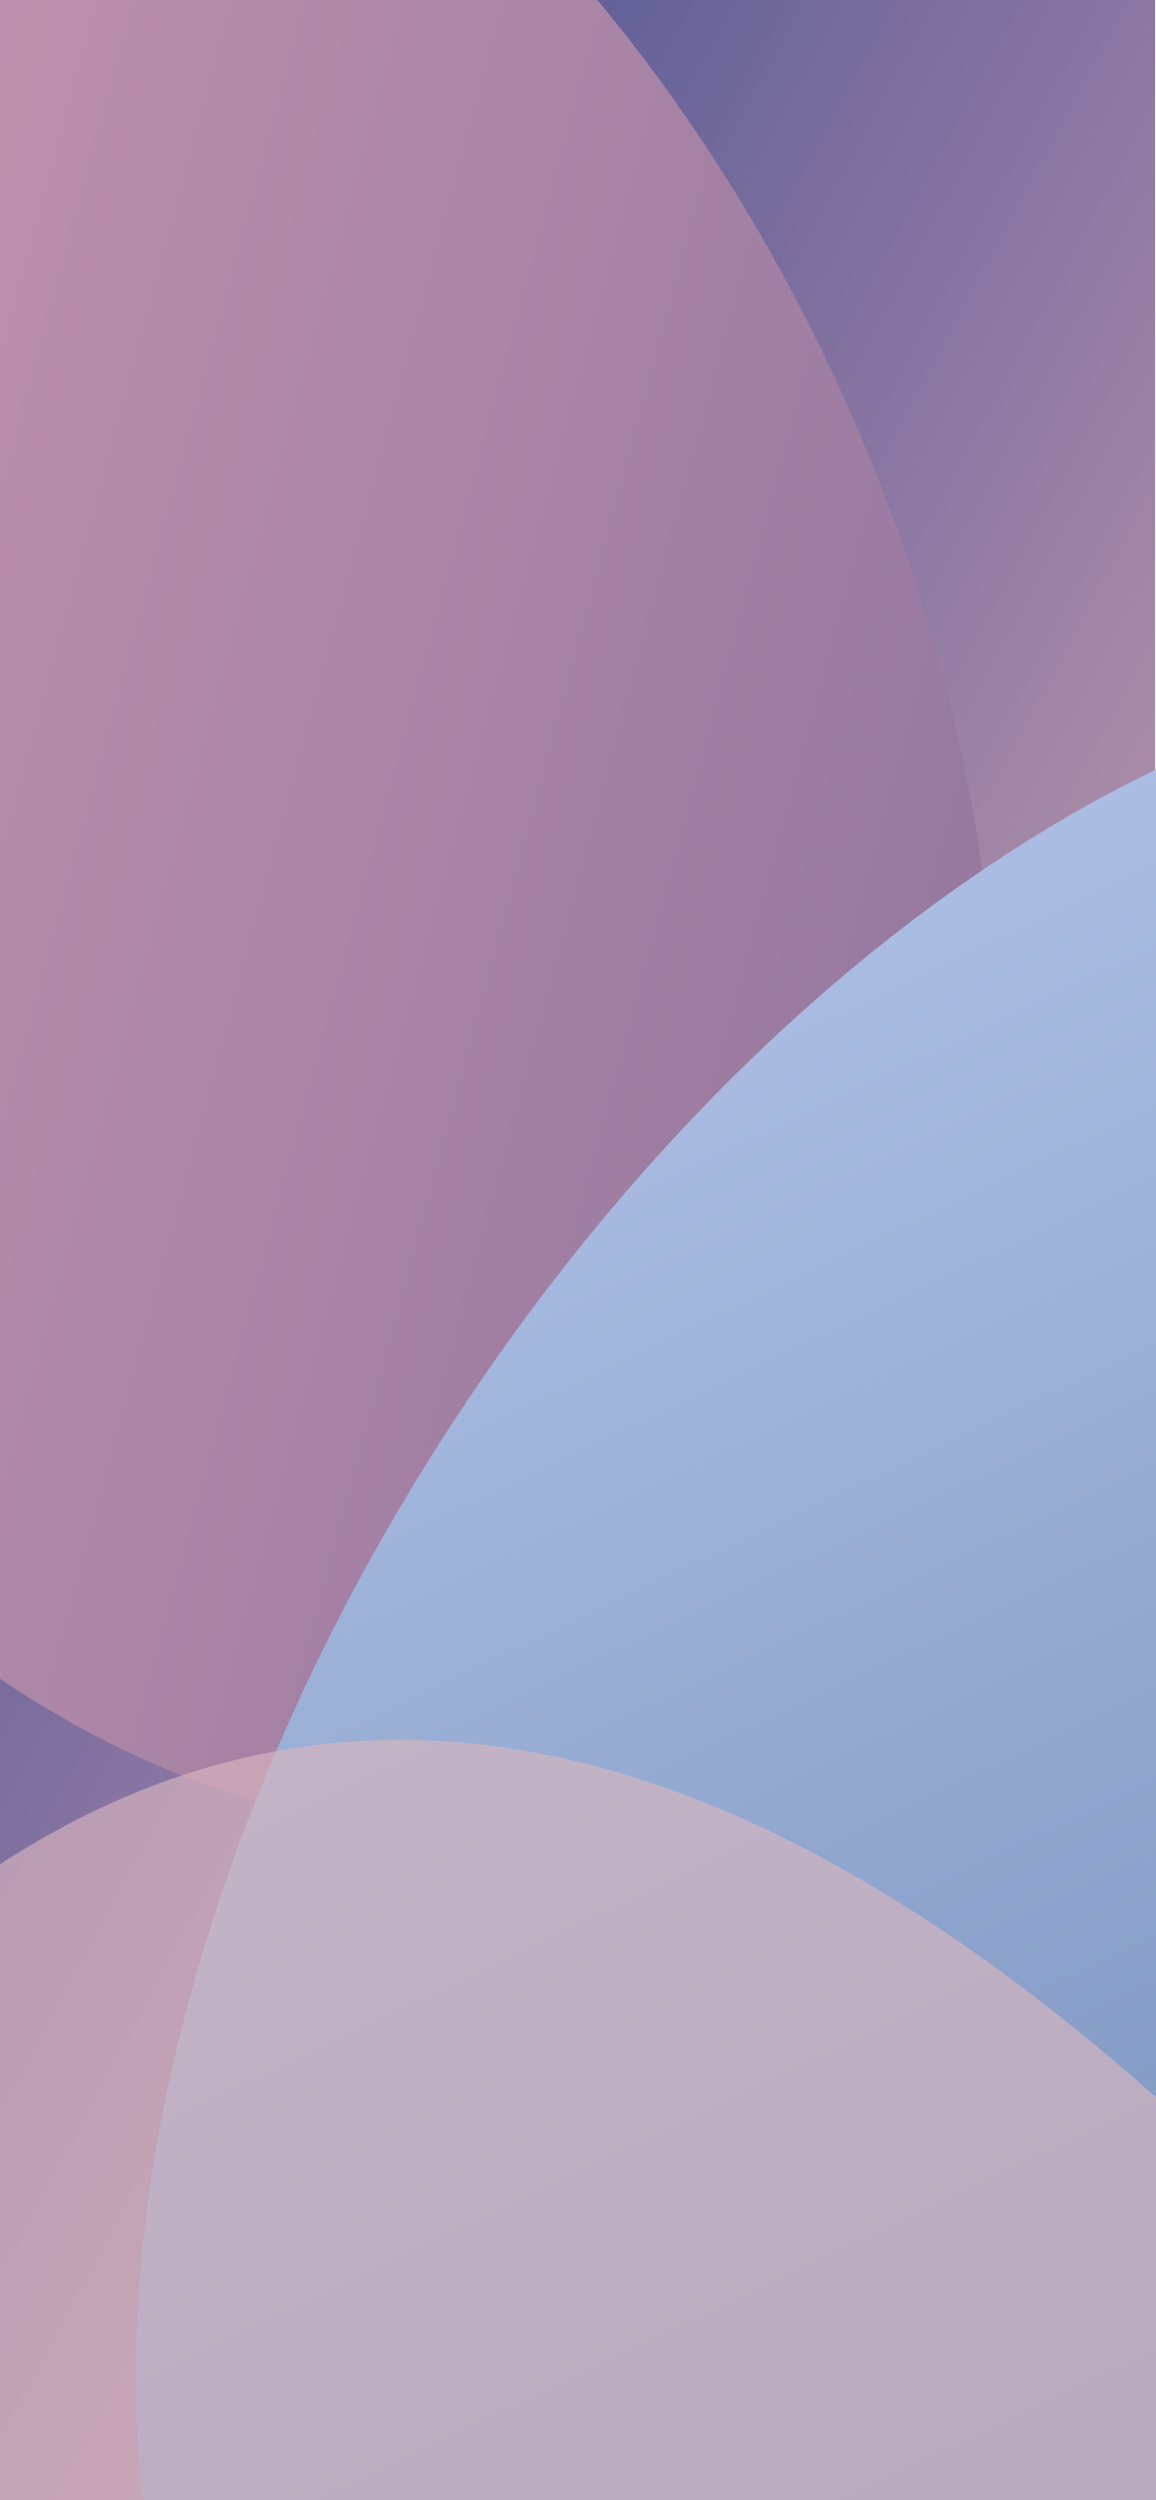
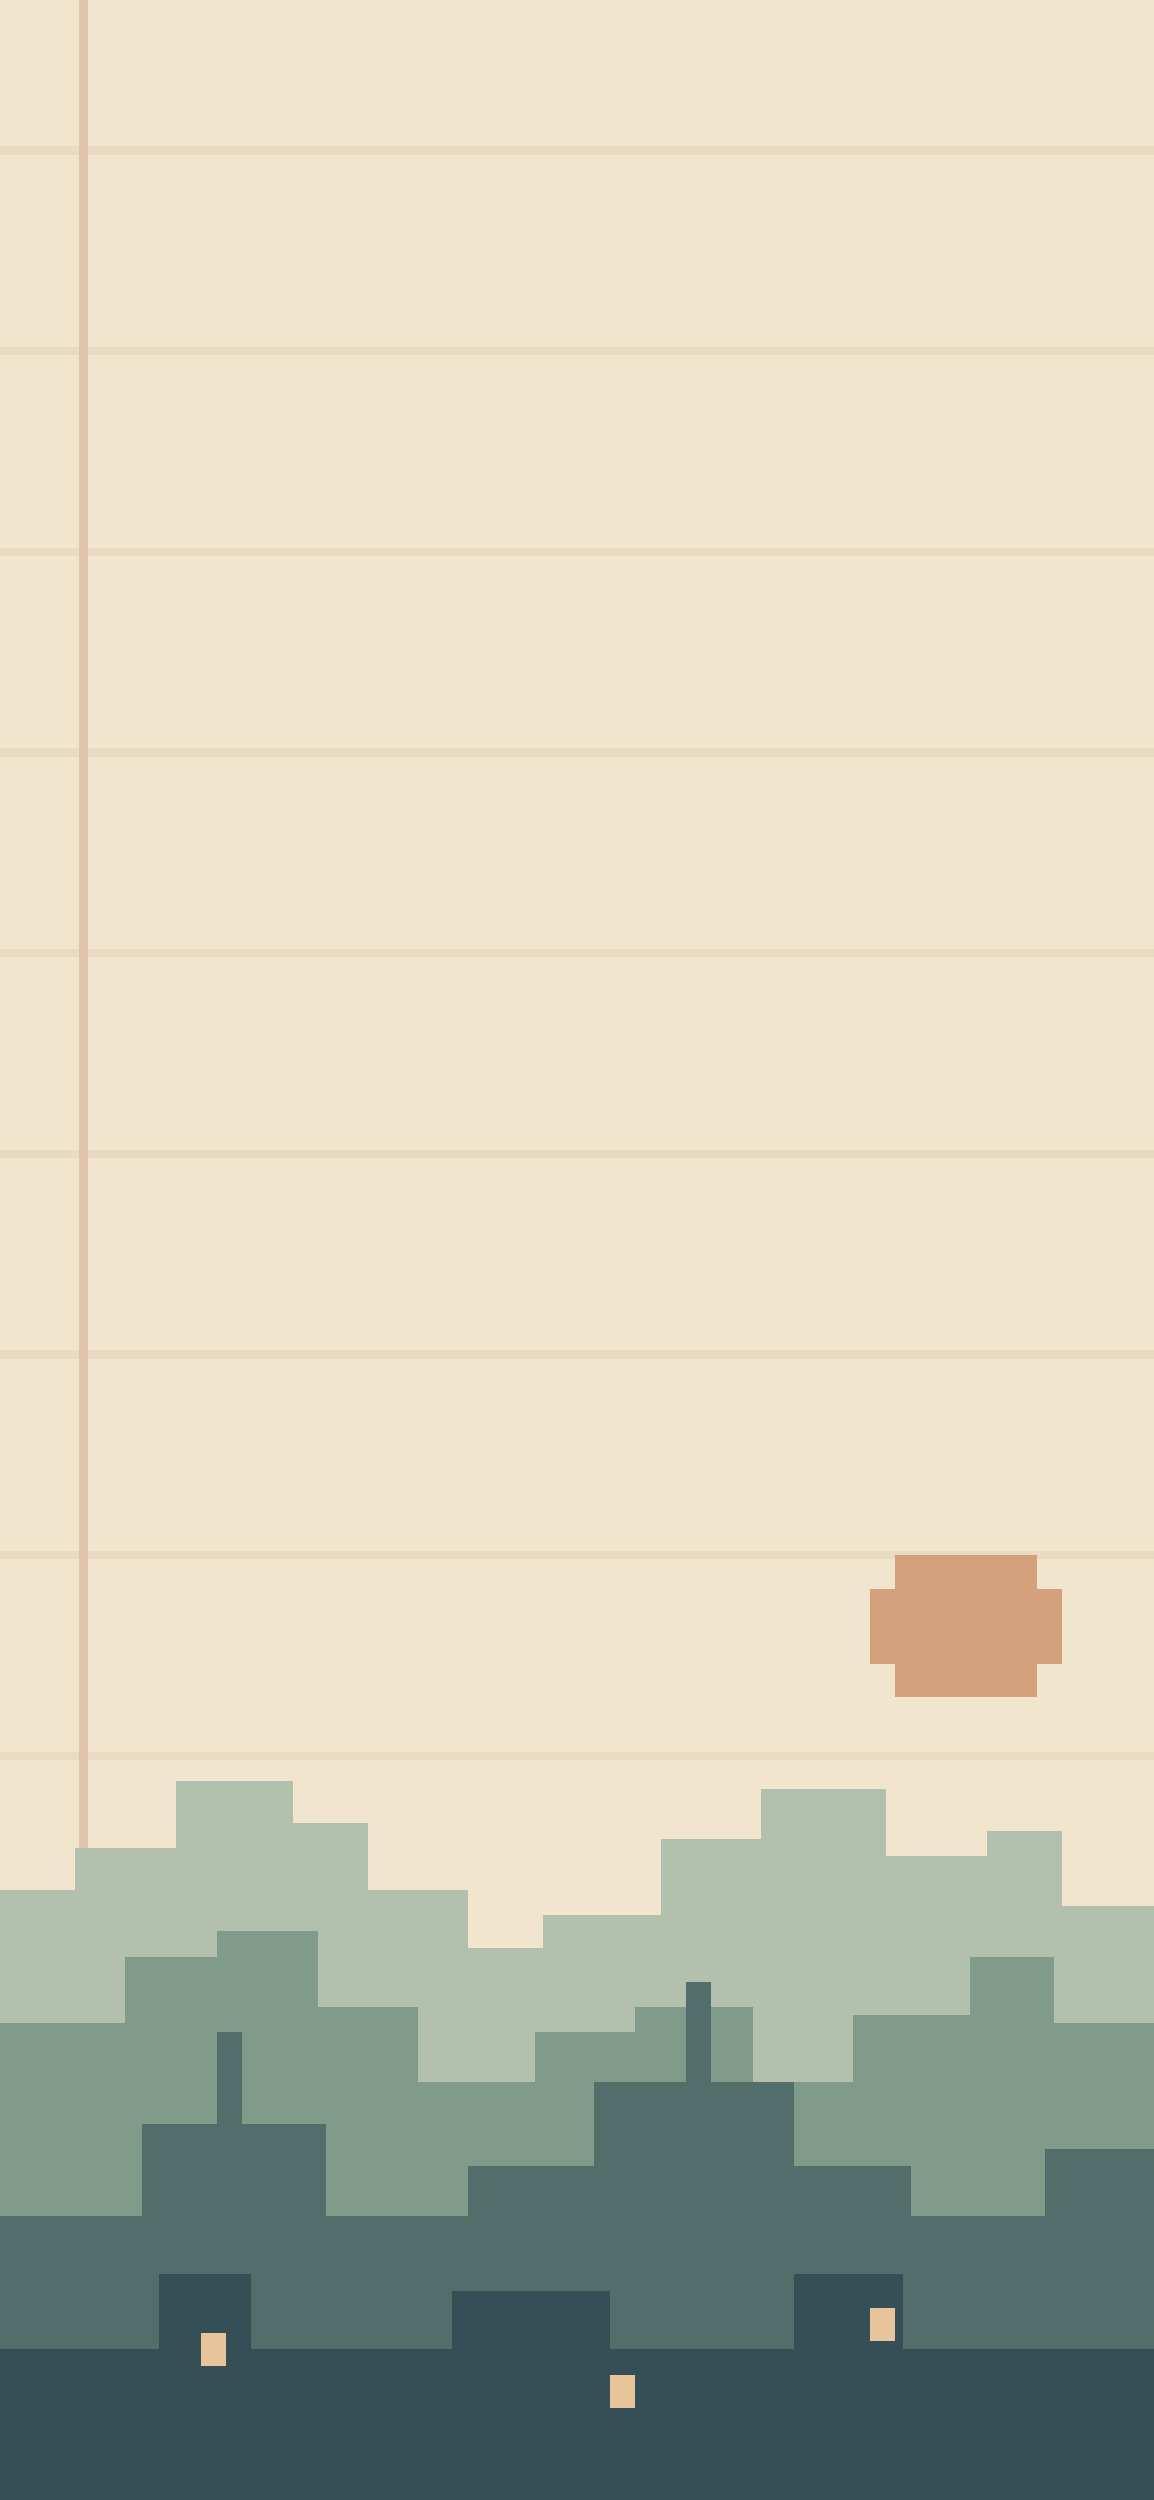
- <svg xmlns="http://www.w3.org/2000/svg" width="414" height="896" viewBox="0 0 414 896">
-   <defs>
-     <linearGradient id="sky" x2="0.85" y2="1">
-       <stop stop-color="#354a8c" />
-       <stop offset=".48" stop-color="#8975a2" />
-       <stop offset="1" stop-color="#deb0af" />
-     </linearGradient>
-     <linearGradient id="wave" x1="0" y1="0" x2="1" y2="1">
-       <stop stop-color="#b7c7eb" />
-       <stop offset="1" stop-color="#637fae" />
-     </linearGradient>
-     <linearGradient id="rose" x1="0" y1="0" x2=".8" y2="1">
-       <stop stop-color="#dba5b6" />
-       <stop offset="1" stop-color="#8e739d" />
-     </linearGradient>
-   </defs>
-   <rect width="414" height="896" fill="url(#sky)" />
-   <ellipse cx="57" cy="255" rx="270" ry="420" fill="url(#rose)" transform="rotate(-24 57 255)" />
-   <ellipse cx="396" cy="664" rx="280" ry="470" fill="url(#wave)" transform="rotate(33 396 664)" />
-   <path d="M-30 690 Q180 520 450 785 L450 930H-30Z" fill="#d9b6bf" opacity=".65" />
+ <svg xmlns="http://www.w3.org/2000/svg" width="138" height="299" viewBox="0 0 138 299" shape-rendering="crispEdges">
+   <rect width="138" height="299" fill="#f1e5ce" />
+   <path d="M0 18h138M0 42h138M0 66h138M0 90h138M0 114h138M0 138h138M0 162h138M0 186h138M0 210h138" stroke="#e8dbc2" stroke-width="1" />
+   <path d="M10 0v299" stroke="#e0c5ac" stroke-width="1" />
+   <rect x="107" y="186" width="17" height="17" fill="#d5a17c" />
+   <rect x="104" y="190" width="23" height="9" fill="#d5a17c" />
+   <path d="M0 226h9v-5h12v-8h14v5h9v8h12v7h9v-4h14v-9h12v-6h15v8h12v-3h9v9h11v71H0Z" fill="#b3c0ae" />
+   <path d="M0 242h15v-8h11v-3h12v9h12v9h14v-6h12v-3h14v9h12v-8h14v-7h10v8h12v57H0Z" fill="#819b8b" />
+   <path d="M0 265h17v-11h9v-11h3v11h10v11h17v-6h15v-10h11v-12h3v12h10v10h14v6h16v-8h13v42H0Z" fill="#526e6b" />
+   <path d="M5 281h14v-9h11v9h24v-7h19v7h22v-9h13v9h30v18H0v-18Z" fill="#344f56" />
+   <path d="M24 279h3v4h-3zm49 5h3v4h-3zm31-8h3v4h-3z" fill="#e8c49b" />
</svg>
